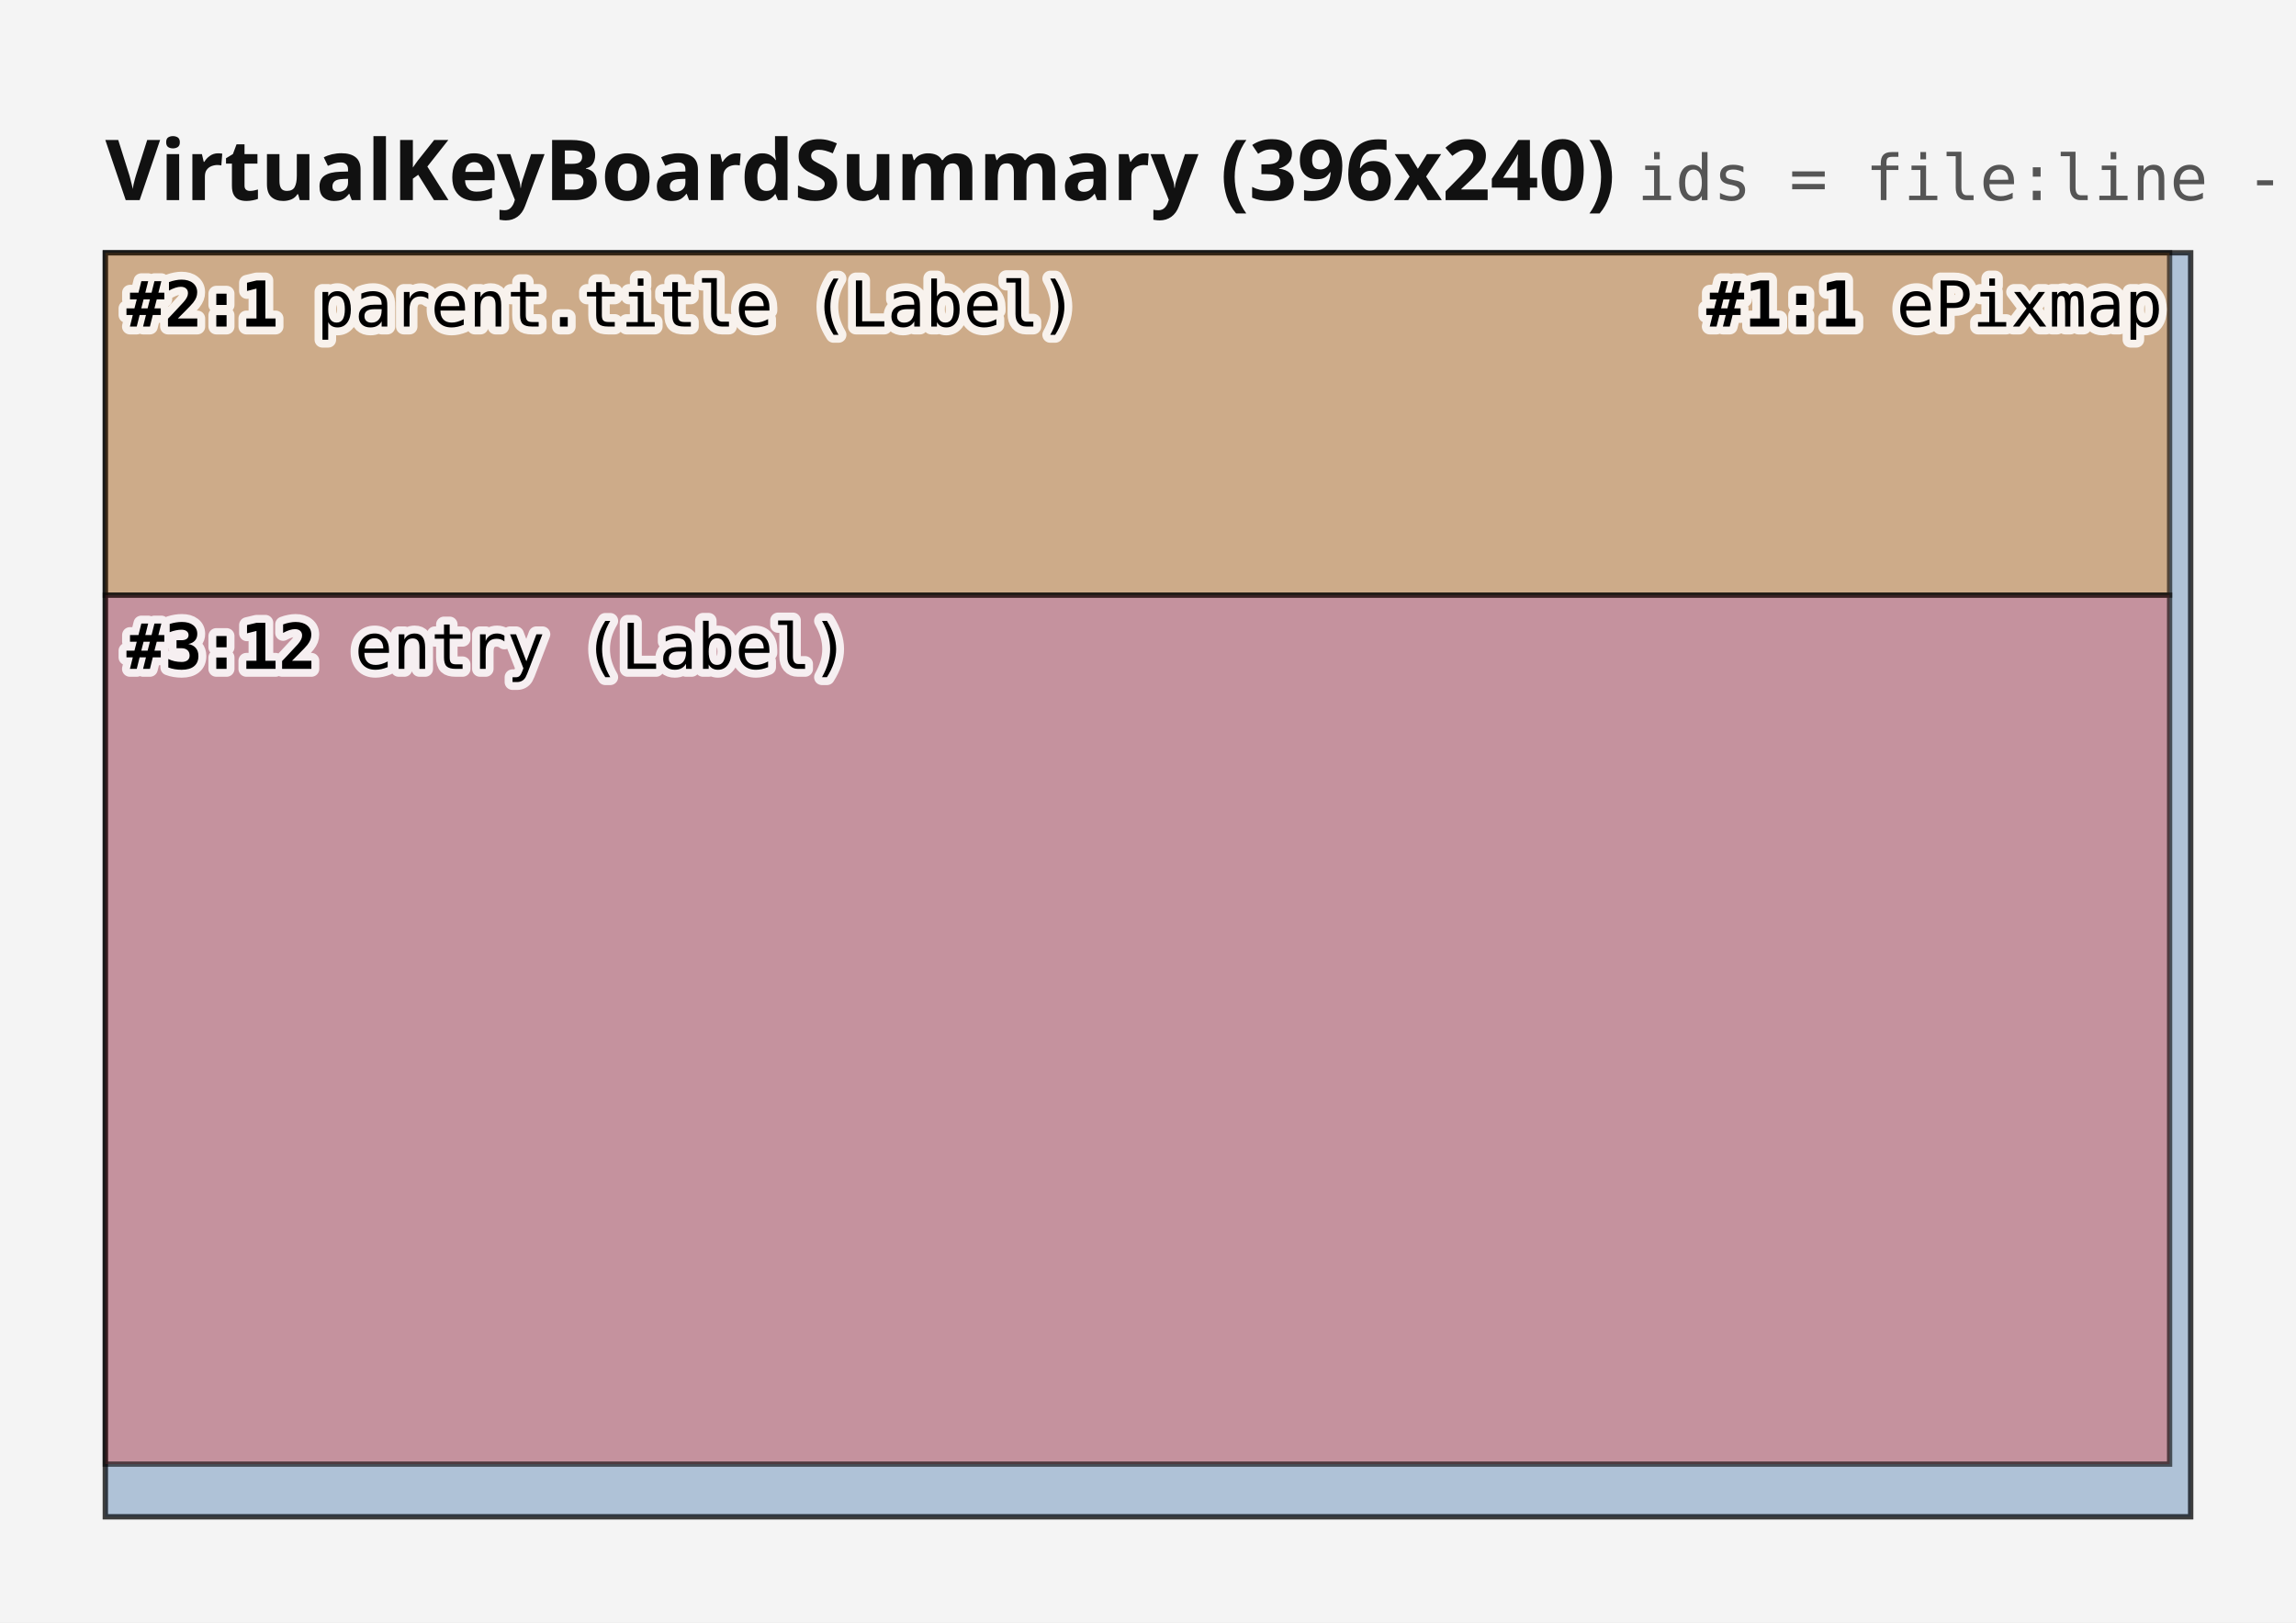
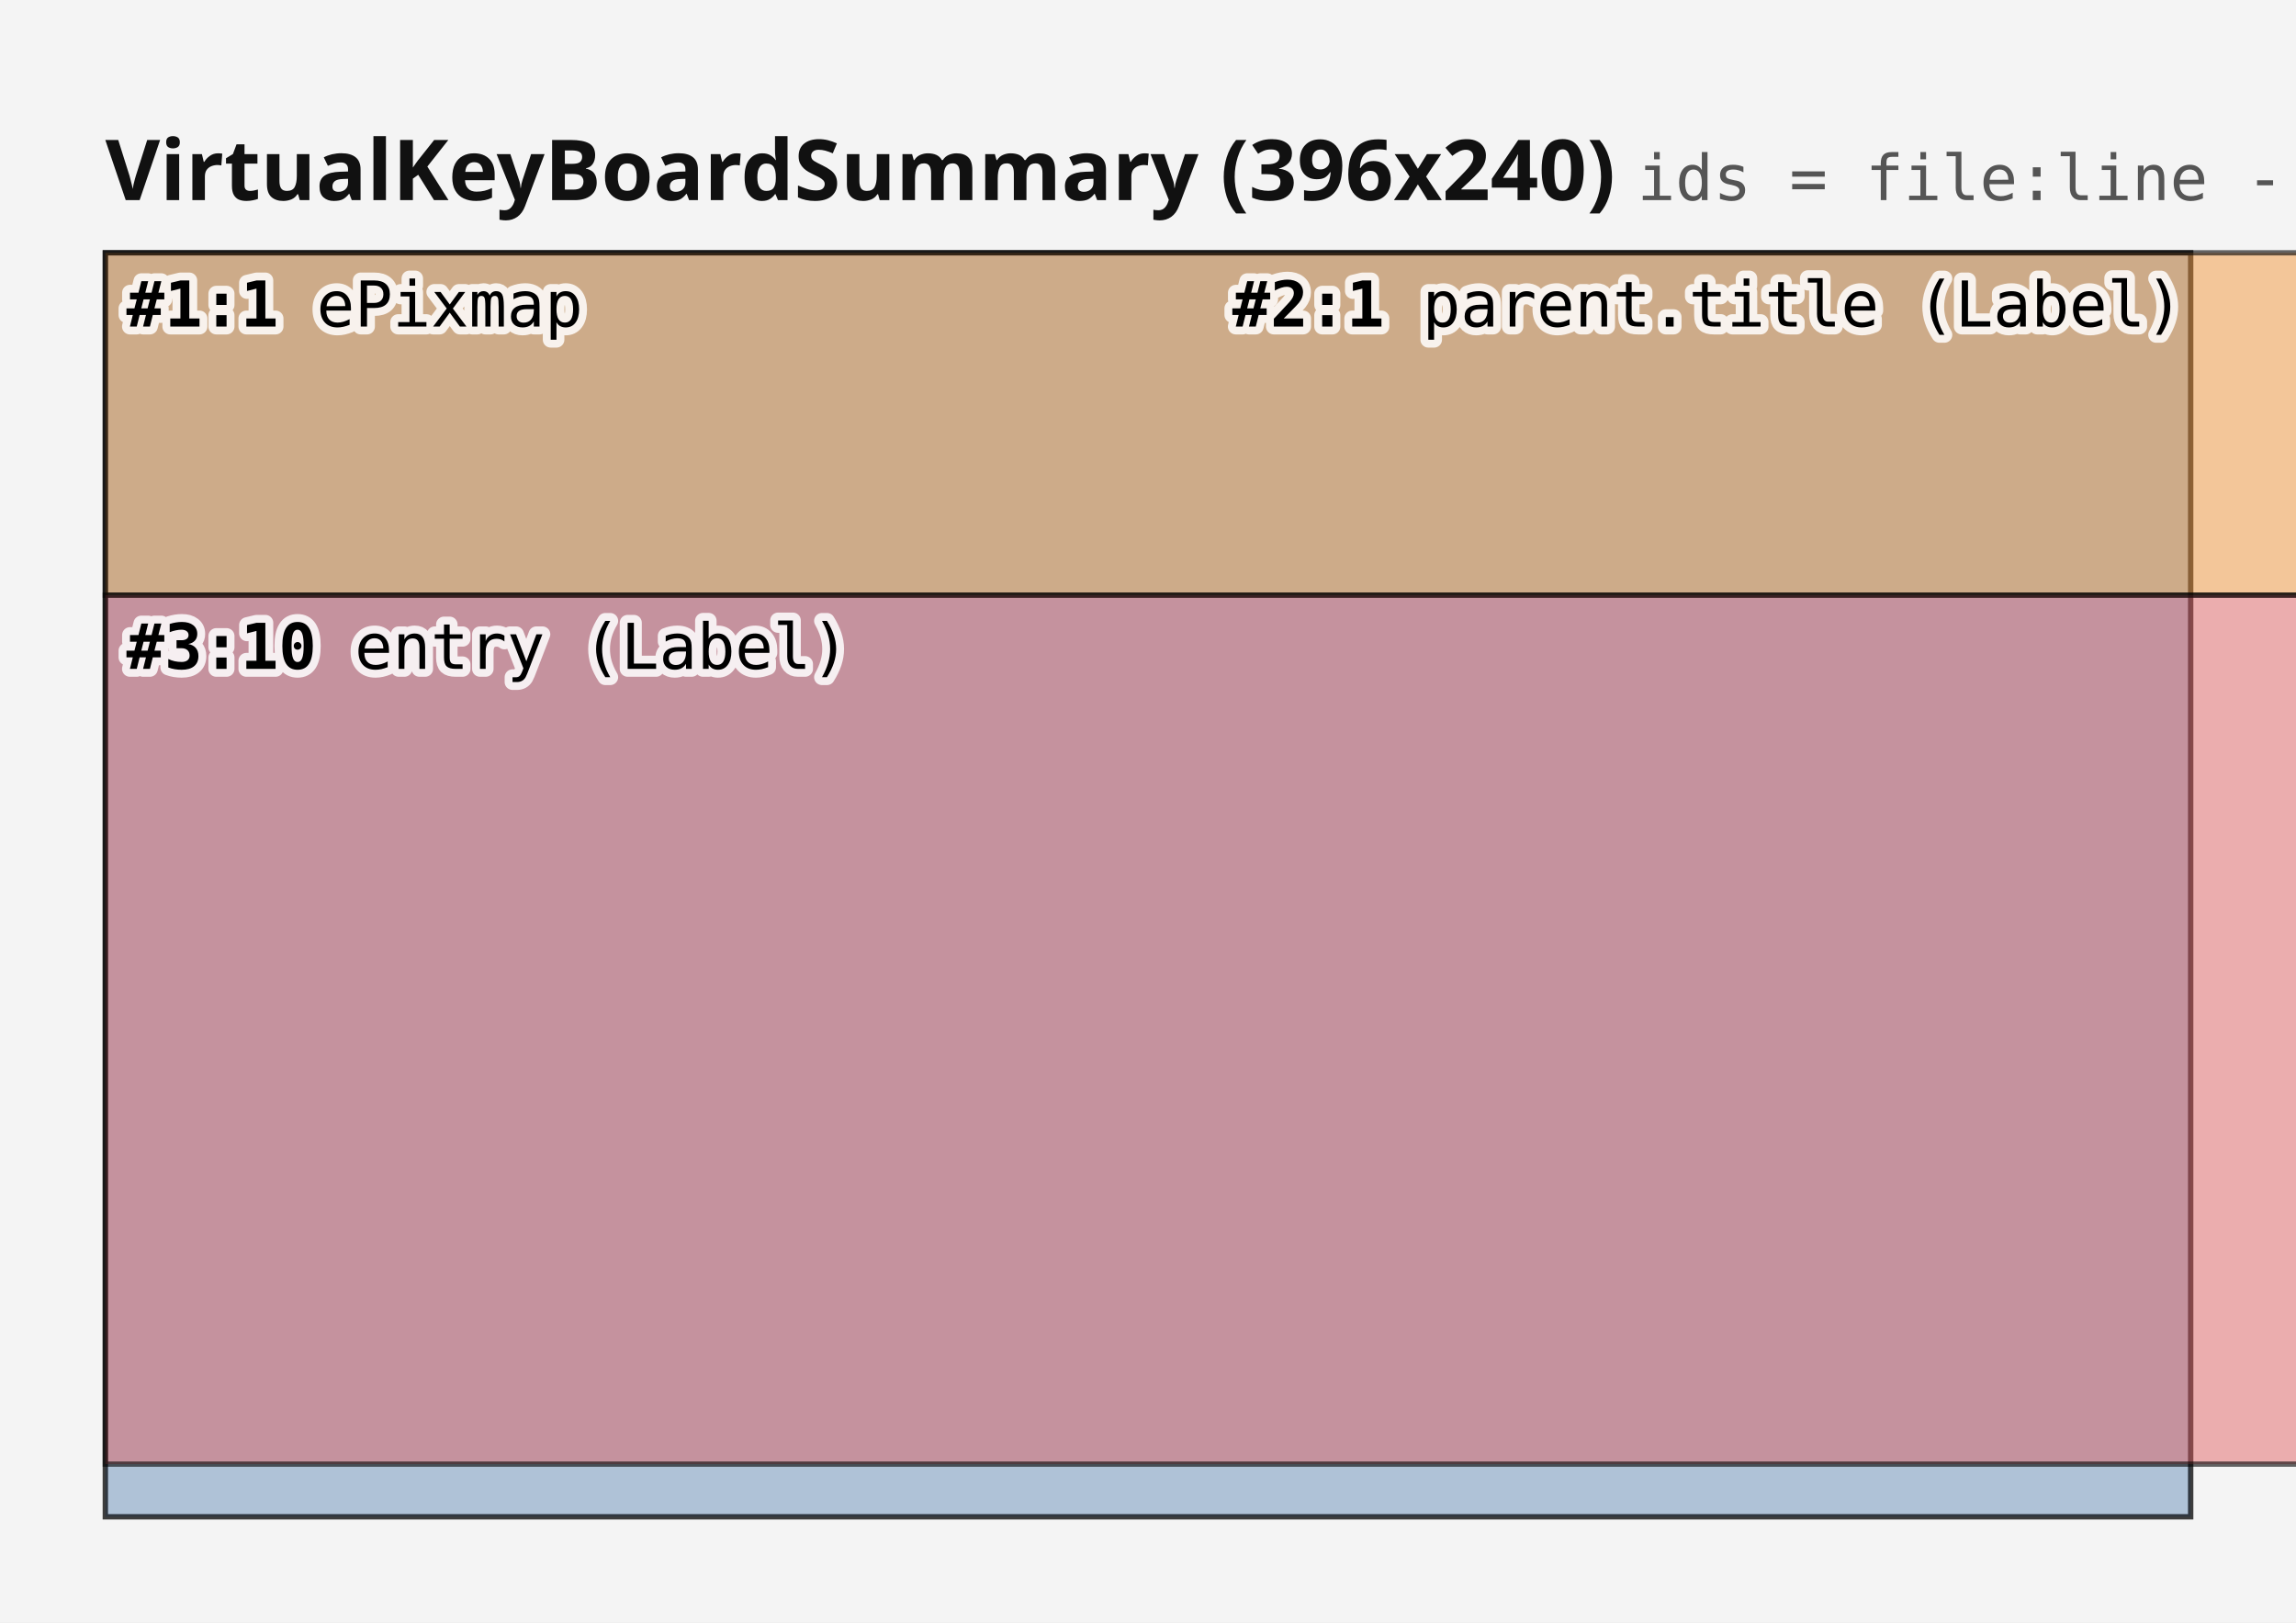
<svg xmlns="http://www.w3.org/2000/svg" width="436" height="308" viewBox="0 0 436 308">
  <rect x="0" y="0" width="436" height="308" fill="#f4f4f4" />
  <text x="20" y="38" font-family="sans-serif" font-size="16" font-weight="bold" fill="#111111">VirtualKeyBoardSummary (396x240) <tspan font-family="monospace" font-size="12" font-weight="normal" fill="#555555">ids = file:line - 1=screenpart_LCDBackground.ymlinc  2=screenpart_LCDTitle.ymlinc  3=screen_VirtualKeyBoardSummary.ymlinc</tspan>
  </text>
  <g data-screen="0" transform="translate(20,48)">
    <rect x="0" y="0" width="396" height="240" fill="#ffffff" stroke="#999999" stroke-width="1" />
    <rect data-ref="0:0" data-src="screenpart_LCDBackground.ymlinc:1" x="0" y="0" width="396" height="240" fill="#4e79a7" fill-opacity="0.45" stroke="#000000" stroke-opacity="0.6" stroke-width="1" />
-     <rect data-ref="0:1" data-src="screenpart_LCDTitle.ymlinc:1" x="0" y="0" width="392" height="65" fill="#f28e2b" fill-opacity="0.45" stroke="#000000" stroke-opacity="0.6" stroke-width="1" />
-     <rect data-ref="0:2" data-src="screen_VirtualKeyBoardSummary.ymlinc:12" x="0" y="65" width="392" height="165" fill="#e15759" fill-opacity="0.45" stroke="#000000" stroke-opacity="0.6" stroke-width="1" />
+     <rect data-ref="0:1" data-src="screenpart_LCDTitle.ymlinc:1" x="0" y="0" width="1920" height="65" fill="#f28e2b" fill-opacity="0.45" stroke="#000000" stroke-opacity="0.6" stroke-width="1" />
+     <rect data-ref="0:2" data-src="screen_VirtualKeyBoardSummary.ymlinc:10" x="0" y="65" width="1920" height="165" fill="#e15759" fill-opacity="0.45" stroke="#000000" stroke-opacity="0.6" stroke-width="1" />
    <g pointer-events="none" font-family="monospace" font-size="12" fill="#000000" stroke="#ffffff" stroke-width="3" stroke-opacity="0.85" stroke-linejoin="round" paint-order="stroke">
-       <text x="304" y="14">
+       <text x="4" y="14">
        <tspan font-weight="bold">#1:1</tspan> ePixmap</text>
-       <text x="4" y="14">
+       <text x="214" y="14">
        <tspan font-weight="bold">#2:1</tspan> parent.title (Label)</text>
      <text x="4" y="79">
-         <tspan font-weight="bold">#3:12</tspan> entry (Label)</text>
+         <tspan font-weight="bold">#3:10</tspan> entry (Label)</text>
    </g>
  </g>
</svg>
